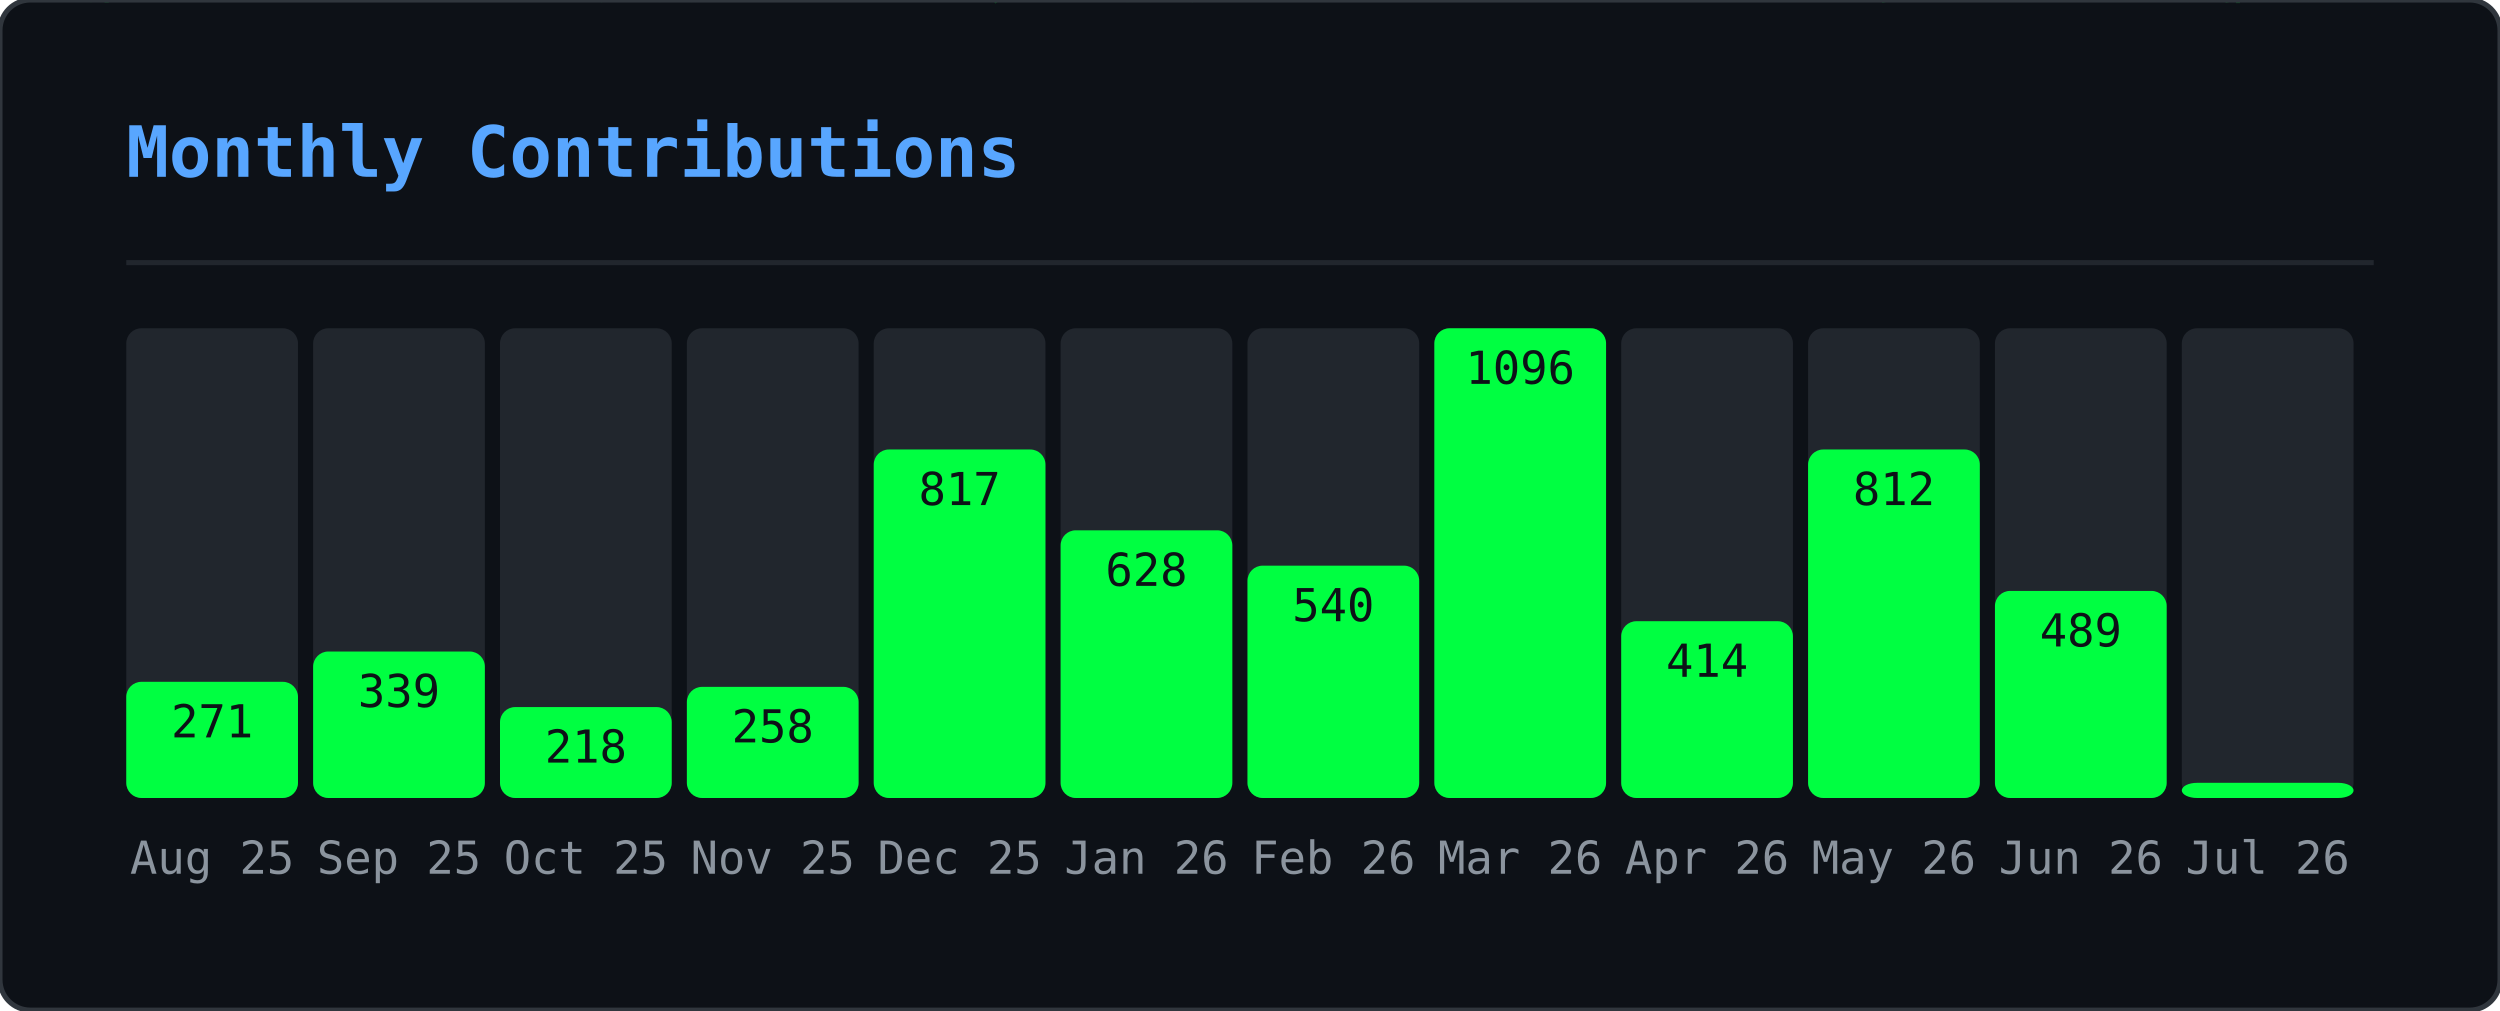
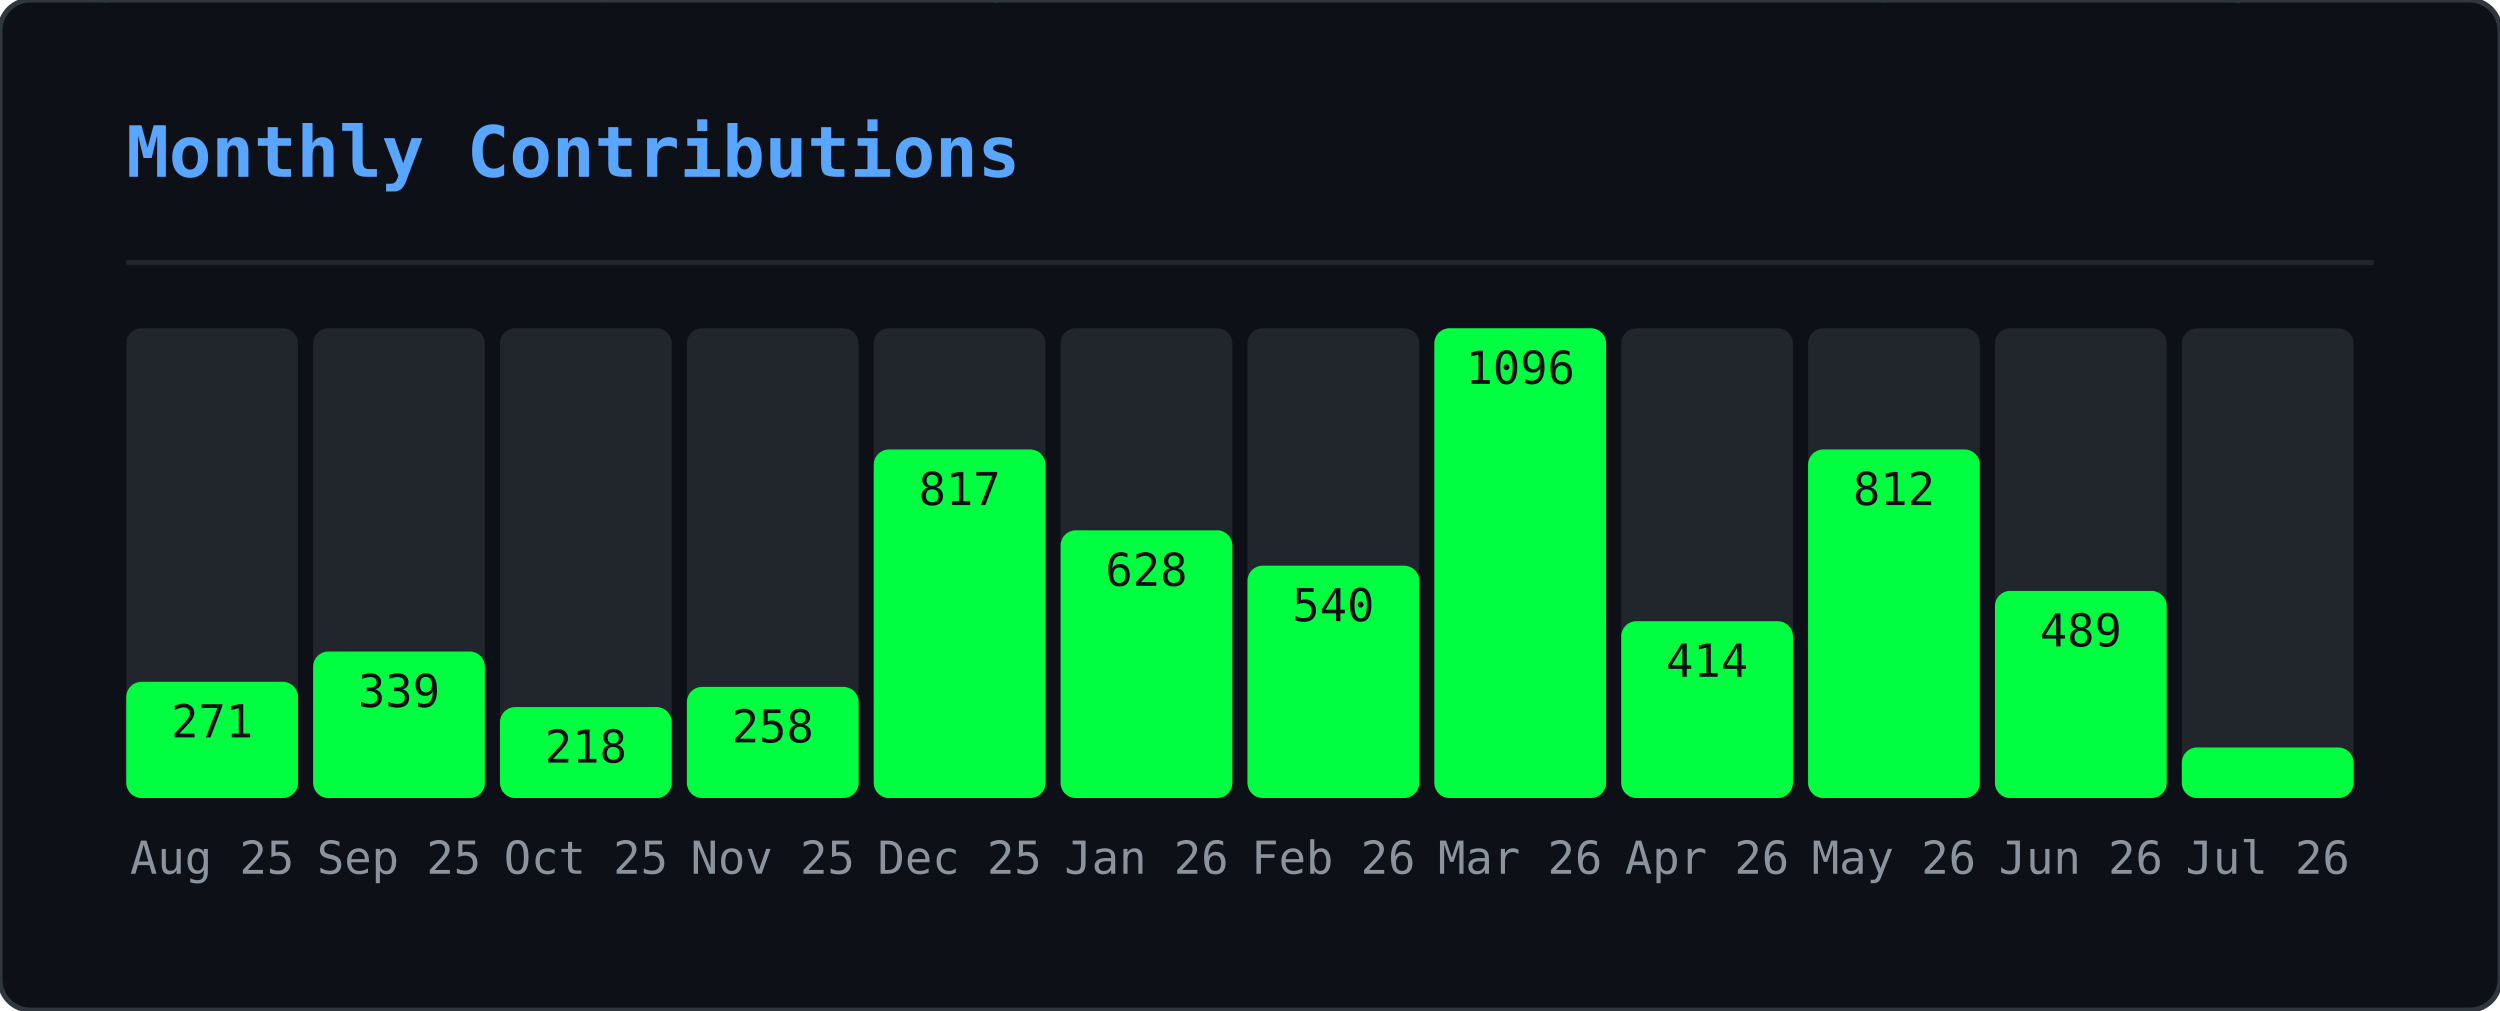
<svg xmlns="http://www.w3.org/2000/svg" width="495" height="200" viewBox="0 0 495 200">
  <defs>
    <clipPath id="gmo-clip">
      <rect width="495" height="200" rx="6" />
    </clipPath>
  </defs>
  <rect width="495" height="200" rx="6" fill="#0d1117" />
  <g clip-path="url(#gmo-clip)">
    <g opacity="0.22">
      <style>@keyframes gmo0{from{transform:translateY(-46px)}to{transform:translateY(214px)}}@keyframes gmo1{from{transform:translateY(-46px)}to{transform:translateY(214px)}}@keyframes gmo2{from{transform:translateY(-46px)}to{transform:translateY(214px)}}@keyframes gmo3{from{transform:translateY(-46px)}to{transform:translateY(214px)}}@keyframes gmo4{from{transform:translateY(-46px)}to{transform:translateY(214px)}}@keyframes gmo5{from{transform:translateY(-46px)}to{transform:translateY(214px)}}@keyframes gmo6{from{transform:translateY(-46px)}to{transform:translateY(214px)}}@keyframes gmo7{from{transform:translateY(-46px)}to{transform:translateY(214px)}}@keyframes gmo8{from{transform:translateY(-46px)}to{transform:translateY(214px)}}@keyframes gmo9{from{transform:translateY(-46px)}to{transform:translateY(214px)}}@keyframes gmo10{from{transform:translateY(-46px)}to{transform:translateY(214px)}}@keyframes gmo11{from{transform:translateY(-46px)}to{transform:translateY(214px)}}@keyframes gmo12{from{transform:translateY(-46px)}to{transform:translateY(214px)}}@keyframes gmo13{from{transform:translateY(-46px)}to{transform:translateY(214px)}}@keyframes gmo14{from{transform:translateY(-46px)}to{transform:translateY(214px)}}@keyframes gmo15{from{transform:translateY(-46px)}to{transform:translateY(214px)}}@keyframes gmo16{from{transform:translateY(-46px)}to{transform:translateY(214px)}}@keyframes gmo17{from{transform:translateY(-46px)}to{transform:translateY(214px)}}@keyframes gmo18{from{transform:translateY(-46px)}to{transform:translateY(214px)}}@keyframes gmo19{from{transform:translateY(-46px)}to{transform:translateY(214px)}}@keyframes gmo20{from{transform:translateY(-46px)}to{transform:translateY(214px)}}@keyframes gmo21{from{transform:translateY(-46px)}to{transform:translateY(214px)}}@keyframes gmo22{from{transform:translateY(-46px)}to{transform:translateY(214px)}}@keyframes gmo23{from{transform:translateY(-46px)}to{transform:translateY(214px)}}@keyframes gmo24{from{transform:translateY(-46px)}to{transform:translateY(214px)}}@keyframes gmo25{from{transform:translateY(-46px)}to{transform:translateY(214px)}}@keyframes gmo26{from{transform:translateY(-46px)}to{transform:translateY(214px)}}@keyframes gmo27{from{transform:translateY(-46px)}to{transform:translateY(214px)}}@keyframes gmo28{from{transform:translateY(-46px)}to{transform:translateY(214px)}}@keyframes gmo29{from{transform:translateY(-46px)}to{transform:translateY(214px)}}@keyframes gmo30{from{transform:translateY(-46px)}to{transform:translateY(214px)}}@keyframes gmo31{from{transform:translateY(-46px)}to{transform:translateY(214px)}}@keyframes gmo32{from{transform:translateY(-46px)}to{transform:translateY(214px)}}@keyframes gmo33{from{transform:translateY(-46px)}to{transform:translateY(214px)}}@keyframes gmo34{from{transform:translateY(-46px)}to{transform:translateY(214px)}}@keyframes gmo35{from{transform:translateY(-46px)}to{transform:translateY(214px)}}@keyframes gmo36{from{transform:translateY(-46px)}to{transform:translateY(214px)}}@keyframes gmo37{from{transform:translateY(-46px)}to{transform:translateY(214px)}}</style>
      <g style="animation:gmo0 3.17s linear infinite;animation-delay:-1.98s">
        <text x="347" y="0" font-family="monospace" font-size="12" fill="#00ff41">ｵ</text>
        <text x="347" y="-14" font-family="monospace" font-size="12" fill="#00ff41" opacity="0.75">ｹ</text>
        <text x="347" y="-28" font-family="monospace" font-size="12" fill="#00ff41" opacity="0.50">ﾙ</text>
        <text x="347" y="-42" font-family="monospace" font-size="12" fill="#00ff41" opacity="0.25">ﾝ</text>
      </g>
      <g style="animation:gmo1 2.45s linear infinite;animation-delay:-0.88s">
        <text x="370" y="0" font-family="monospace" font-size="12" fill="#00ff41">ｬ</text>
        <text x="370" y="-14" font-family="monospace" font-size="12" fill="#00ff41" opacity="0.75">ﾈ</text>
        <text x="370" y="-28" font-family="monospace" font-size="12" fill="#00ff41" opacity="0.50">ｪ</text>
        <text x="370" y="-42" font-family="monospace" font-size="12" fill="#00ff41" opacity="0.25">ﾒ</text>
      </g>
      <g style="animation:gmo2 1.54s linear infinite;animation-delay:-0.38s">
        <text x="143" y="0" font-family="monospace" font-size="12" fill="#00ff41">ｼ</text>
        <text x="143" y="-14" font-family="monospace" font-size="12" fill="#00ff41" opacity="0.75">ﾆ</text>
        <text x="143" y="-28" font-family="monospace" font-size="12" fill="#00ff41" opacity="0.50">ﾃ</text>
        <text x="143" y="-42" font-family="monospace" font-size="12" fill="#00ff41" opacity="0.25">ﾍ</text>
      </g>
      <g style="animation:gmo3 1.56s linear infinite;animation-delay:-0.33s">
        <text x="195" y="0" font-family="monospace" font-size="12" fill="#00ff41">ｯ</text>
        <text x="195" y="-14" font-family="monospace" font-size="12" fill="#00ff41" opacity="0.75">ﾃ</text>
        <text x="195" y="-28" font-family="monospace" font-size="12" fill="#00ff41" opacity="0.50">0</text>
        <text x="195" y="-42" font-family="monospace" font-size="12" fill="#00ff41" opacity="0.25">ﾐ</text>
      </g>
      <g style="animation:gmo4 2.69s linear infinite;animation-delay:-1.17s">
        <text x="23" y="0" font-family="monospace" font-size="12" fill="#00ff41">ｾ</text>
        <text x="23" y="-14" font-family="monospace" font-size="12" fill="#00ff41" opacity="0.75">3</text>
        <text x="23" y="-28" font-family="monospace" font-size="12" fill="#00ff41" opacity="0.50">ﾔ</text>
        <text x="23" y="-42" font-family="monospace" font-size="12" fill="#00ff41" opacity="0.25">ｭ</text>
      </g>
      <g style="animation:gmo5 1.52s linear infinite;animation-delay:-0.85s">
        <text x="277" y="0" font-family="monospace" font-size="12" fill="#00ff41">ｪ</text>
        <text x="277" y="-14" font-family="monospace" font-size="12" fill="#00ff41" opacity="0.75">ﾕ</text>
        <text x="277" y="-28" font-family="monospace" font-size="12" fill="#00ff41" opacity="0.50">5</text>
        <text x="277" y="-42" font-family="monospace" font-size="12" fill="#00ff41" opacity="0.25">ﾁ</text>
      </g>
      <g style="animation:gmo6 1.74s linear infinite;animation-delay:-1.14s">
        <text x="456" y="0" font-family="monospace" font-size="12" fill="#00ff41">0</text>
        <text x="456" y="-14" font-family="monospace" font-size="12" fill="#00ff41" opacity="0.75">ｬ</text>
        <text x="456" y="-28" font-family="monospace" font-size="12" fill="#00ff41" opacity="0.50">ﾗ</text>
        <text x="456" y="-42" font-family="monospace" font-size="12" fill="#00ff41" opacity="0.25">ｭ</text>
      </g>
      <g style="animation:gmo7 3.18s linear infinite;animation-delay:-3.10s">
        <text x="60" y="0" font-family="monospace" font-size="12" fill="#00ff41">9</text>
        <text x="60" y="-14" font-family="monospace" font-size="12" fill="#00ff41" opacity="0.75">ｿ</text>
        <text x="60" y="-28" font-family="monospace" font-size="12" fill="#00ff41" opacity="0.50">1</text>
        <text x="60" y="-42" font-family="monospace" font-size="12" fill="#00ff41" opacity="0.25">ﾔ</text>
      </g>
      <g style="animation:gmo8 2.71s linear infinite;animation-delay:-1.03s">
        <text x="250" y="0" font-family="monospace" font-size="12" fill="#00ff41">ﾆ</text>
        <text x="250" y="-14" font-family="monospace" font-size="12" fill="#00ff41" opacity="0.75">ｳ</text>
        <text x="250" y="-28" font-family="monospace" font-size="12" fill="#00ff41" opacity="0.50">ﾔ</text>
        <text x="250" y="-42" font-family="monospace" font-size="12" fill="#00ff41" opacity="0.25">ｶ</text>
      </g>
      <g style="animation:gmo9 2.04s linear infinite;animation-delay:-2.01s">
        <text x="69" y="0" font-family="monospace" font-size="12" fill="#00ff41">ﾑ</text>
        <text x="69" y="-14" font-family="monospace" font-size="12" fill="#00ff41" opacity="0.75">0</text>
        <text x="69" y="-28" font-family="monospace" font-size="12" fill="#00ff41" opacity="0.50">ﾜ</text>
        <text x="69" y="-42" font-family="monospace" font-size="12" fill="#00ff41" opacity="0.25">ｾ</text>
      </g>
      <g style="animation:gmo10 2.79s linear infinite;animation-delay:-1.46s">
        <text x="434" y="0" font-family="monospace" font-size="12" fill="#00ff41">ﾐ</text>
        <text x="434" y="-14" font-family="monospace" font-size="12" fill="#00ff41" opacity="0.75">ﾐ</text>
        <text x="434" y="-28" font-family="monospace" font-size="12" fill="#00ff41" opacity="0.50">ｨ</text>
        <text x="434" y="-42" font-family="monospace" font-size="12" fill="#00ff41" opacity="0.25">ｱ</text>
      </g>
      <g style="animation:gmo11 2.20s linear infinite;animation-delay:-1.15s">
        <text x="128" y="0" font-family="monospace" font-size="12" fill="#00ff41">ﾔ</text>
        <text x="128" y="-14" font-family="monospace" font-size="12" fill="#00ff41" opacity="0.75">ﾈ</text>
        <text x="128" y="-28" font-family="monospace" font-size="12" fill="#00ff41" opacity="0.50">ｺ</text>
        <text x="128" y="-42" font-family="monospace" font-size="12" fill="#00ff41" opacity="0.25">ﾏ</text>
      </g>
      <g style="animation:gmo12 1.68s linear infinite;animation-delay:-0.15s">
        <text x="16" y="0" font-family="monospace" font-size="12" fill="#00ff41">ｦ</text>
        <text x="16" y="-14" font-family="monospace" font-size="12" fill="#00ff41" opacity="0.75">ｹ</text>
        <text x="16" y="-28" font-family="monospace" font-size="12" fill="#00ff41" opacity="0.50">9</text>
        <text x="16" y="-42" font-family="monospace" font-size="12" fill="#00ff41" opacity="0.25">ﾂ</text>
      </g>
      <g style="animation:gmo13 2.59s linear infinite;animation-delay:-1.86s">
        <text x="211" y="0" font-family="monospace" font-size="12" fill="#00ff41">6</text>
        <text x="211" y="-14" font-family="monospace" font-size="12" fill="#00ff41" opacity="0.75">7</text>
        <text x="211" y="-28" font-family="monospace" font-size="12" fill="#00ff41" opacity="0.50">3</text>
        <text x="211" y="-42" font-family="monospace" font-size="12" fill="#00ff41" opacity="0.25">ｹ</text>
      </g>
      <g style="animation:gmo14 2.60s linear infinite;animation-delay:-0.65s">
        <text x="346" y="0" font-family="monospace" font-size="12" fill="#00ff41">ｶ</text>
        <text x="346" y="-14" font-family="monospace" font-size="12" fill="#00ff41" opacity="0.75">3</text>
        <text x="346" y="-28" font-family="monospace" font-size="12" fill="#00ff41" opacity="0.50">ｮ</text>
        <text x="346" y="-42" font-family="monospace" font-size="12" fill="#00ff41" opacity="0.25">ｼ</text>
      </g>
      <g style="animation:gmo15 2.37s linear infinite;animation-delay:-0.49s">
        <text x="70" y="0" font-family="monospace" font-size="12" fill="#00ff41">7</text>
        <text x="70" y="-14" font-family="monospace" font-size="12" fill="#00ff41" opacity="0.75">0</text>
        <text x="70" y="-28" font-family="monospace" font-size="12" fill="#00ff41" opacity="0.50">ﾊ</text>
        <text x="70" y="-42" font-family="monospace" font-size="12" fill="#00ff41" opacity="0.25">ﾔ</text>
      </g>
      <g style="animation:gmo16 1.89s linear infinite;animation-delay:-0.64s">
        <text x="421" y="0" font-family="monospace" font-size="12" fill="#00ff41">ﾁ</text>
        <text x="421" y="-14" font-family="monospace" font-size="12" fill="#00ff41" opacity="0.75">8</text>
        <text x="421" y="-28" font-family="monospace" font-size="12" fill="#00ff41" opacity="0.50">ﾓ</text>
        <text x="421" y="-42" font-family="monospace" font-size="12" fill="#00ff41" opacity="0.25">ﾘ</text>
      </g>
      <g style="animation:gmo17 1.82s linear infinite;animation-delay:-0.95s">
        <text x="117" y="0" font-family="monospace" font-size="12" fill="#00ff41">ﾗ</text>
        <text x="117" y="-14" font-family="monospace" font-size="12" fill="#00ff41" opacity="0.75">ｴ</text>
        <text x="117" y="-28" font-family="monospace" font-size="12" fill="#00ff41" opacity="0.50">ｯ</text>
        <text x="117" y="-42" font-family="monospace" font-size="12" fill="#00ff41" opacity="0.25">ﾍ</text>
      </g>
      <g style="animation:gmo18 2.63s linear infinite;animation-delay:-1.87s">
        <text x="274" y="0" font-family="monospace" font-size="12" fill="#00ff41">ﾚ</text>
        <text x="274" y="-14" font-family="monospace" font-size="12" fill="#00ff41" opacity="0.75">ﾐ</text>
        <text x="274" y="-28" font-family="monospace" font-size="12" fill="#00ff41" opacity="0.50">ｶ</text>
        <text x="274" y="-42" font-family="monospace" font-size="12" fill="#00ff41" opacity="0.25">0</text>
      </g>
      <g style="animation:gmo19 2.65s linear infinite;animation-delay:-1.13s">
        <text x="438" y="0" font-family="monospace" font-size="12" fill="#00ff41">ｬ</text>
        <text x="438" y="-14" font-family="monospace" font-size="12" fill="#00ff41" opacity="0.75">ﾇ</text>
        <text x="438" y="-28" font-family="monospace" font-size="12" fill="#00ff41" opacity="0.50">ｶ</text>
        <text x="438" y="-42" font-family="monospace" font-size="12" fill="#00ff41" opacity="0.25">ﾖ</text>
      </g>
      <g style="animation:gmo20 2.58s linear infinite;animation-delay:-0.10s">
        <text x="220" y="0" font-family="monospace" font-size="12" fill="#00ff41">ｲ</text>
        <text x="220" y="-14" font-family="monospace" font-size="12" fill="#00ff41" opacity="0.75">ﾜ</text>
        <text x="220" y="-28" font-family="monospace" font-size="12" fill="#00ff41" opacity="0.50">8</text>
        <text x="220" y="-42" font-family="monospace" font-size="12" fill="#00ff41" opacity="0.25">ﾜ</text>
      </g>
      <g style="animation:gmo21 3.19s linear infinite;animation-delay:-2.81s">
        <text x="157" y="0" font-family="monospace" font-size="12" fill="#00ff41">ﾎ</text>
        <text x="157" y="-14" font-family="monospace" font-size="12" fill="#00ff41" opacity="0.75">ﾎ</text>
        <text x="157" y="-28" font-family="monospace" font-size="12" fill="#00ff41" opacity="0.50">ﾝ</text>
        <text x="157" y="-42" font-family="monospace" font-size="12" fill="#00ff41" opacity="0.25">ﾐ</text>
      </g>
      <g style="animation:gmo22 2.13s linear infinite;animation-delay:-1.11s">
        <text x="243" y="0" font-family="monospace" font-size="12" fill="#00ff41">6</text>
        <text x="243" y="-14" font-family="monospace" font-size="12" fill="#00ff41" opacity="0.75">ｧ</text>
        <text x="243" y="-28" font-family="monospace" font-size="12" fill="#00ff41" opacity="0.50">ﾕ</text>
        <text x="243" y="-42" font-family="monospace" font-size="12" fill="#00ff41" opacity="0.25">ﾛ</text>
      </g>
      <g style="animation:gmo23 2.82s linear infinite;animation-delay:-2.46s">
        <text x="136" y="0" font-family="monospace" font-size="12" fill="#00ff41">ｱ</text>
        <text x="136" y="-14" font-family="monospace" font-size="12" fill="#00ff41" opacity="0.75">3</text>
        <text x="136" y="-28" font-family="monospace" font-size="12" fill="#00ff41" opacity="0.50">5</text>
        <text x="136" y="-42" font-family="monospace" font-size="12" fill="#00ff41" opacity="0.25">ﾄ</text>
      </g>
      <g style="animation:gmo24 2.59s linear infinite;animation-delay:-1.04s">
        <text x="259" y="0" font-family="monospace" font-size="12" fill="#00ff41">8</text>
        <text x="259" y="-14" font-family="monospace" font-size="12" fill="#00ff41" opacity="0.75">ﾀ</text>
        <text x="259" y="-28" font-family="monospace" font-size="12" fill="#00ff41" opacity="0.50">ｻ</text>
        <text x="259" y="-42" font-family="monospace" font-size="12" fill="#00ff41" opacity="0.25">ﾘ</text>
      </g>
      <g style="animation:gmo25 3.12s linear infinite;animation-delay:-0.27s">
        <text x="233" y="0" font-family="monospace" font-size="12" fill="#00ff41">ｷ</text>
        <text x="233" y="-14" font-family="monospace" font-size="12" fill="#00ff41" opacity="0.75">ﾍ</text>
        <text x="233" y="-28" font-family="monospace" font-size="12" fill="#00ff41" opacity="0.50">ﾁ</text>
        <text x="233" y="-42" font-family="monospace" font-size="12" fill="#00ff41" opacity="0.25">ｪ</text>
      </g>
      <g style="animation:gmo26 2.75s linear infinite;animation-delay:-0.30s">
        <text x="382" y="0" font-family="monospace" font-size="12" fill="#00ff41">ｭ</text>
        <text x="382" y="-14" font-family="monospace" font-size="12" fill="#00ff41" opacity="0.75">3</text>
        <text x="382" y="-28" font-family="monospace" font-size="12" fill="#00ff41" opacity="0.50">ﾗ</text>
        <text x="382" y="-42" font-family="monospace" font-size="12" fill="#00ff41" opacity="0.25">ﾂ</text>
      </g>
      <g style="animation:gmo27 2.43s linear infinite;animation-delay:-0.93s">
        <text x="135" y="0" font-family="monospace" font-size="12" fill="#00ff41">ﾌ</text>
        <text x="135" y="-14" font-family="monospace" font-size="12" fill="#00ff41" opacity="0.75">ﾀ</text>
        <text x="135" y="-28" font-family="monospace" font-size="12" fill="#00ff41" opacity="0.50">ｩ</text>
        <text x="135" y="-42" font-family="monospace" font-size="12" fill="#00ff41" opacity="0.25">ﾗ</text>
      </g>
      <g style="animation:gmo28 1.82s linear infinite;animation-delay:-1.45s">
        <text x="292" y="0" font-family="monospace" font-size="12" fill="#00ff41">ｴ</text>
        <text x="292" y="-14" font-family="monospace" font-size="12" fill="#00ff41" opacity="0.75">ﾏ</text>
        <text x="292" y="-28" font-family="monospace" font-size="12" fill="#00ff41" opacity="0.50">ｼ</text>
        <text x="292" y="-42" font-family="monospace" font-size="12" fill="#00ff41" opacity="0.25">ｱ</text>
      </g>
      <g style="animation:gmo29 2.70s linear infinite;animation-delay:-0.09s">
        <text x="226" y="0" font-family="monospace" font-size="12" fill="#00ff41">ｸ</text>
        <text x="226" y="-14" font-family="monospace" font-size="12" fill="#00ff41" opacity="0.75">ﾍ</text>
        <text x="226" y="-28" font-family="monospace" font-size="12" fill="#00ff41" opacity="0.50">ﾏ</text>
        <text x="226" y="-42" font-family="monospace" font-size="12" fill="#00ff41" opacity="0.25">ﾇ</text>
      </g>
      <g style="animation:gmo30 2.38s linear infinite;animation-delay:-0.91s">
        <text x="359" y="0" font-family="monospace" font-size="12" fill="#00ff41">ｽ</text>
        <text x="359" y="-14" font-family="monospace" font-size="12" fill="#00ff41" opacity="0.75">ｹ</text>
        <text x="359" y="-28" font-family="monospace" font-size="12" fill="#00ff41" opacity="0.50">ｳ</text>
        <text x="359" y="-42" font-family="monospace" font-size="12" fill="#00ff41" opacity="0.25">ｪ</text>
      </g>
      <g style="animation:gmo31 2.02s linear infinite;animation-delay:-1.07s">
        <text x="440" y="0" font-family="monospace" font-size="12" fill="#00ff41">ｨ</text>
        <text x="440" y="-14" font-family="monospace" font-size="12" fill="#00ff41" opacity="0.75">ｶ</text>
        <text x="440" y="-28" font-family="monospace" font-size="12" fill="#00ff41" opacity="0.50">ｲ</text>
        <text x="440" y="-42" font-family="monospace" font-size="12" fill="#00ff41" opacity="0.25">0</text>
      </g>
      <g style="animation:gmo32 2.12s linear infinite;animation-delay:-0.56s">
        <text x="300" y="0" font-family="monospace" font-size="12" fill="#00ff41">ﾂ</text>
        <text x="300" y="-14" font-family="monospace" font-size="12" fill="#00ff41" opacity="0.75">ｻ</text>
        <text x="300" y="-28" font-family="monospace" font-size="12" fill="#00ff41" opacity="0.50">ｭ</text>
        <text x="300" y="-42" font-family="monospace" font-size="12" fill="#00ff41" opacity="0.25">ｬ</text>
      </g>
      <g style="animation:gmo33 2.94s linear infinite;animation-delay:-0.60s">
        <text x="350" y="0" font-family="monospace" font-size="12" fill="#00ff41">1</text>
        <text x="350" y="-14" font-family="monospace" font-size="12" fill="#00ff41" opacity="0.75">ﾓ</text>
        <text x="350" y="-28" font-family="monospace" font-size="12" fill="#00ff41" opacity="0.50">8</text>
        <text x="350" y="-42" font-family="monospace" font-size="12" fill="#00ff41" opacity="0.25">4</text>
      </g>
      <g style="animation:gmo34 1.56s linear infinite;animation-delay:-0.30s">
        <text x="230" y="0" font-family="monospace" font-size="12" fill="#00ff41">1</text>
        <text x="230" y="-14" font-family="monospace" font-size="12" fill="#00ff41" opacity="0.75">ﾝ</text>
        <text x="230" y="-28" font-family="monospace" font-size="12" fill="#00ff41" opacity="0.50">ｭ</text>
        <text x="230" y="-42" font-family="monospace" font-size="12" fill="#00ff41" opacity="0.25">ﾘ</text>
      </g>
      <g style="animation:gmo35 1.82s linear infinite;animation-delay:-1.61s">
        <text x="24" y="0" font-family="monospace" font-size="12" fill="#00ff41">7</text>
        <text x="24" y="-14" font-family="monospace" font-size="12" fill="#00ff41" opacity="0.75">ｲ</text>
        <text x="24" y="-28" font-family="monospace" font-size="12" fill="#00ff41" opacity="0.50">ｱ</text>
        <text x="24" y="-42" font-family="monospace" font-size="12" fill="#00ff41" opacity="0.25">ｱ</text>
      </g>
      <g style="animation:gmo36 3.09s linear infinite;animation-delay:-2.58s">
        <text x="18" y="0" font-family="monospace" font-size="12" fill="#00ff41">ﾈ</text>
        <text x="18" y="-14" font-family="monospace" font-size="12" fill="#00ff41" opacity="0.75">ｿ</text>
        <text x="18" y="-28" font-family="monospace" font-size="12" fill="#00ff41" opacity="0.50">ｵ</text>
        <text x="18" y="-42" font-family="monospace" font-size="12" fill="#00ff41" opacity="0.25">ｴ</text>
      </g>
      <g style="animation:gmo37 2.82s linear infinite;animation-delay:-0.52s">
        <text x="457" y="0" font-family="monospace" font-size="12" fill="#00ff41">1</text>
        <text x="457" y="-14" font-family="monospace" font-size="12" fill="#00ff41" opacity="0.75">ｹ</text>
        <text x="457" y="-28" font-family="monospace" font-size="12" fill="#00ff41" opacity="0.50">ﾔ</text>
        <text x="457" y="-42" font-family="monospace" font-size="12" fill="#00ff41" opacity="0.25">ｴ</text>
      </g>
    </g>
  </g>
  <rect width="495" height="200" rx="6" fill="none" stroke="#30363d" stroke-width="1" />
  <text x="25" y="35" font-family="monospace" font-size="14" font-weight="600" fill="#58a6ff">Monthly Contributions</text>
  <line x1="25" y1="52" x2="470" y2="52" stroke="#21262d" stroke-width="1" />
  <rect x="25" y="65" width="34" height="93" rx="3" fill="#21262d" />
  <rect x="25" y="135" width="34" height="23" rx="3" fill="#00ff41" />
  <text x="42" y="173" text-anchor="middle" font-family="monospace" font-size="9" fill="#8b949e">Aug 25</text>
  <text x="42" y="146" text-anchor="middle" font-family="monospace" font-size="9" fill="#0d1117">271</text>
  <rect x="62" y="65" width="34" height="93" rx="3" fill="#21262d" />
  <rect x="62" y="129" width="34" height="29" rx="3" fill="#00ff41" />
  <text x="79" y="173" text-anchor="middle" font-family="monospace" font-size="9" fill="#8b949e">Sep 25</text>
  <text x="79" y="140" text-anchor="middle" font-family="monospace" font-size="9" fill="#0d1117">339</text>
  <rect x="99" y="65" width="34" height="93" rx="3" fill="#21262d" />
  <rect x="99" y="140" width="34" height="18" rx="3" fill="#00ff41" />
  <text x="116" y="173" text-anchor="middle" font-family="monospace" font-size="9" fill="#8b949e">Oct 25</text>
  <text x="116" y="151" text-anchor="middle" font-family="monospace" font-size="9" fill="#0d1117">218</text>
  <rect x="136" y="65" width="34" height="93" rx="3" fill="#21262d" />
  <rect x="136" y="136" width="34" height="22" rx="3" fill="#00ff41" />
  <text x="153" y="173" text-anchor="middle" font-family="monospace" font-size="9" fill="#8b949e">Nov 25</text>
  <text x="153" y="147" text-anchor="middle" font-family="monospace" font-size="9" fill="#0d1117">258</text>
  <rect x="173" y="65" width="34" height="93" rx="3" fill="#21262d" />
  <rect x="173" y="89" width="34" height="69" rx="3" fill="#00ff41" />
  <text x="190" y="173" text-anchor="middle" font-family="monospace" font-size="9" fill="#8b949e">Dec 25</text>
  <text x="190" y="100" text-anchor="middle" font-family="monospace" font-size="9" fill="#0d1117">817</text>
  <rect x="210" y="65" width="34" height="93" rx="3" fill="#21262d" />
  <rect x="210" y="105" width="34" height="53" rx="3" fill="#00ff41" />
  <text x="227" y="173" text-anchor="middle" font-family="monospace" font-size="9" fill="#8b949e">Jan 26</text>
  <text x="227" y="116" text-anchor="middle" font-family="monospace" font-size="9" fill="#0d1117">628</text>
  <rect x="247" y="65" width="34" height="93" rx="3" fill="#21262d" />
  <rect x="247" y="112" width="34" height="46" rx="3" fill="#00ff41" />
  <text x="264" y="173" text-anchor="middle" font-family="monospace" font-size="9" fill="#8b949e">Feb 26</text>
  <text x="264" y="123" text-anchor="middle" font-family="monospace" font-size="9" fill="#0d1117">540</text>
  <rect x="284" y="65" width="34" height="93" rx="3" fill="#21262d" />
  <rect x="284" y="65" width="34" height="93" rx="3" fill="#00ff41" />
  <text x="301" y="173" text-anchor="middle" font-family="monospace" font-size="9" fill="#8b949e">Mar 26</text>
  <text x="301" y="76" text-anchor="middle" font-family="monospace" font-size="9" fill="#0d1117">1096</text>
  <rect x="321" y="65" width="34" height="93" rx="3" fill="#21262d" />
  <rect x="321" y="123" width="34" height="35" rx="3" fill="#00ff41" />
  <text x="338" y="173" text-anchor="middle" font-family="monospace" font-size="9" fill="#8b949e">Apr 26</text>
  <text x="338" y="134" text-anchor="middle" font-family="monospace" font-size="9" fill="#0d1117">414</text>
  <rect x="358" y="65" width="34" height="93" rx="3" fill="#21262d" />
  <rect x="358" y="89" width="34" height="69" rx="3" fill="#00ff41" />
  <text x="375" y="173" text-anchor="middle" font-family="monospace" font-size="9" fill="#8b949e">May 26</text>
  <text x="375" y="100" text-anchor="middle" font-family="monospace" font-size="9" fill="#0d1117">812</text>
  <rect x="395" y="65" width="34" height="93" rx="3" fill="#21262d" />
  <rect x="395" y="117" width="34" height="41" rx="3" fill="#00ff41" />
  <text x="412" y="173" text-anchor="middle" font-family="monospace" font-size="9" fill="#8b949e">Jun 26</text>
  <text x="412" y="128" text-anchor="middle" font-family="monospace" font-size="9" fill="#0d1117">489</text>
  <rect x="432" y="65" width="34" height="93" rx="3" fill="#21262d" />
-   <rect x="432" y="155" width="34" height="3" rx="3" fill="#00ff41" />
+   <rect x="432" y="148" width="34" height="10" rx="3" fill="#00ff41" />
  <text x="449" y="173" text-anchor="middle" font-family="monospace" font-size="9" fill="#8b949e">Jul 26</text>
</svg>
